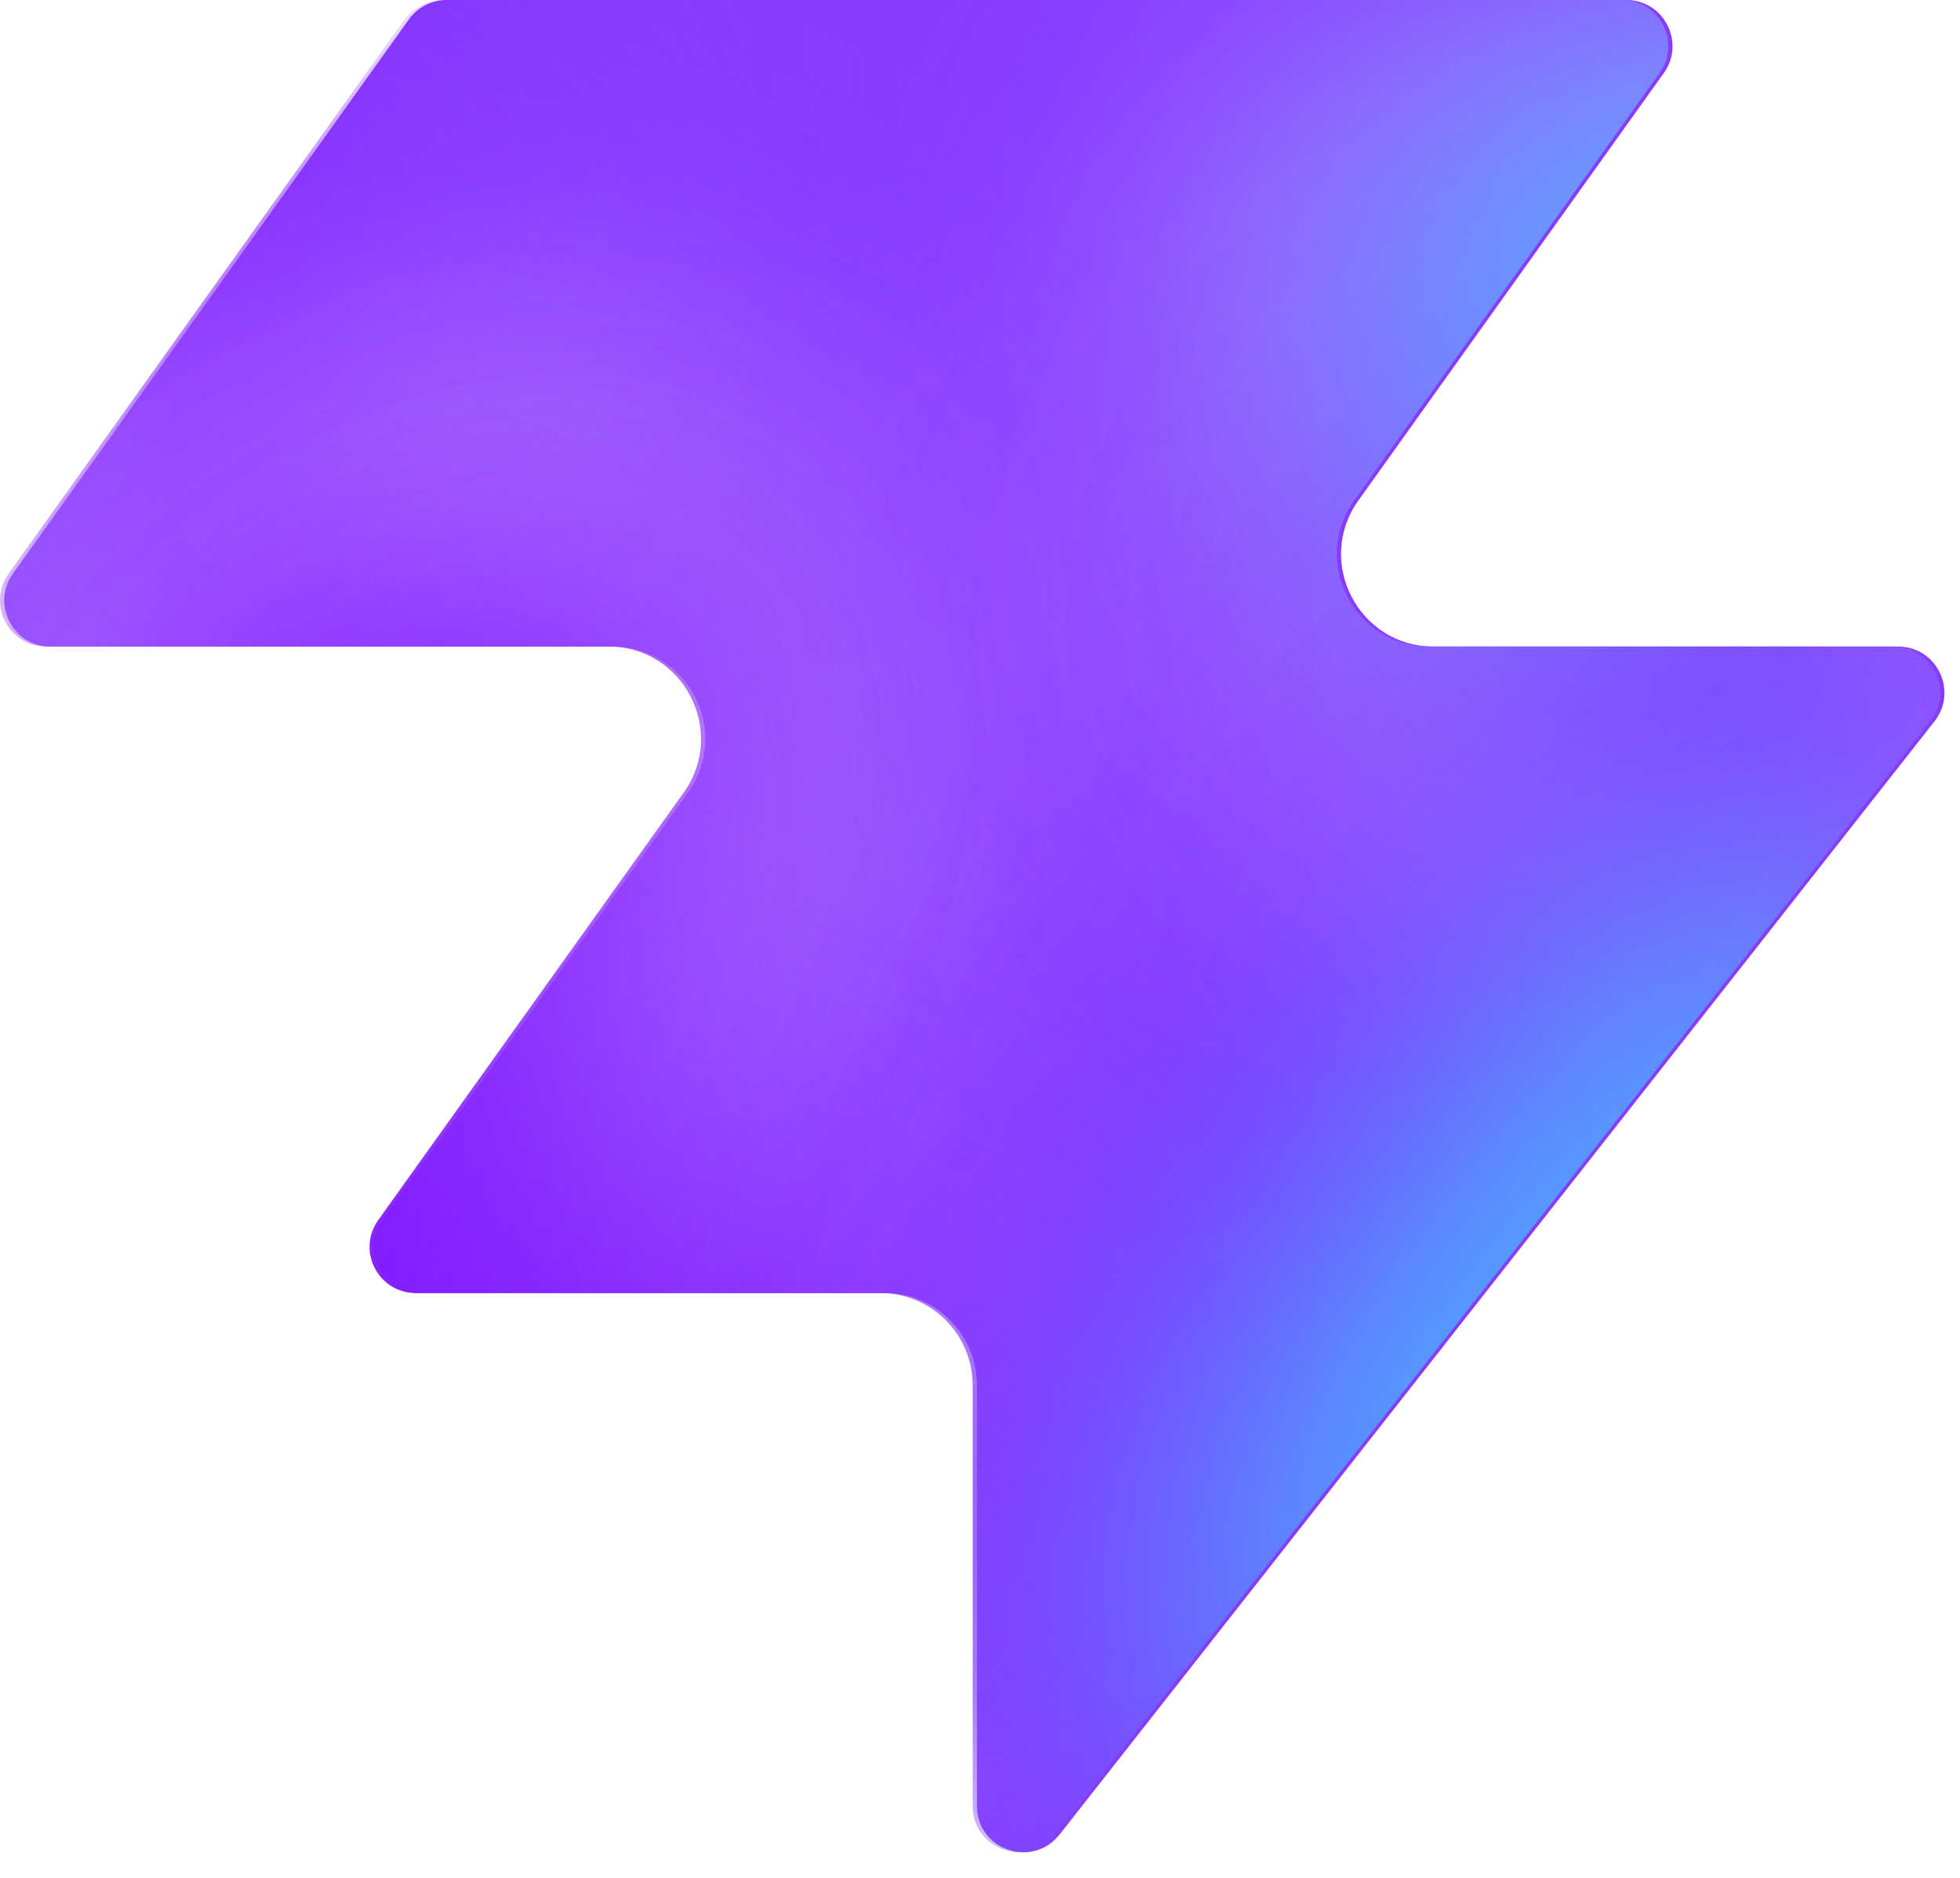
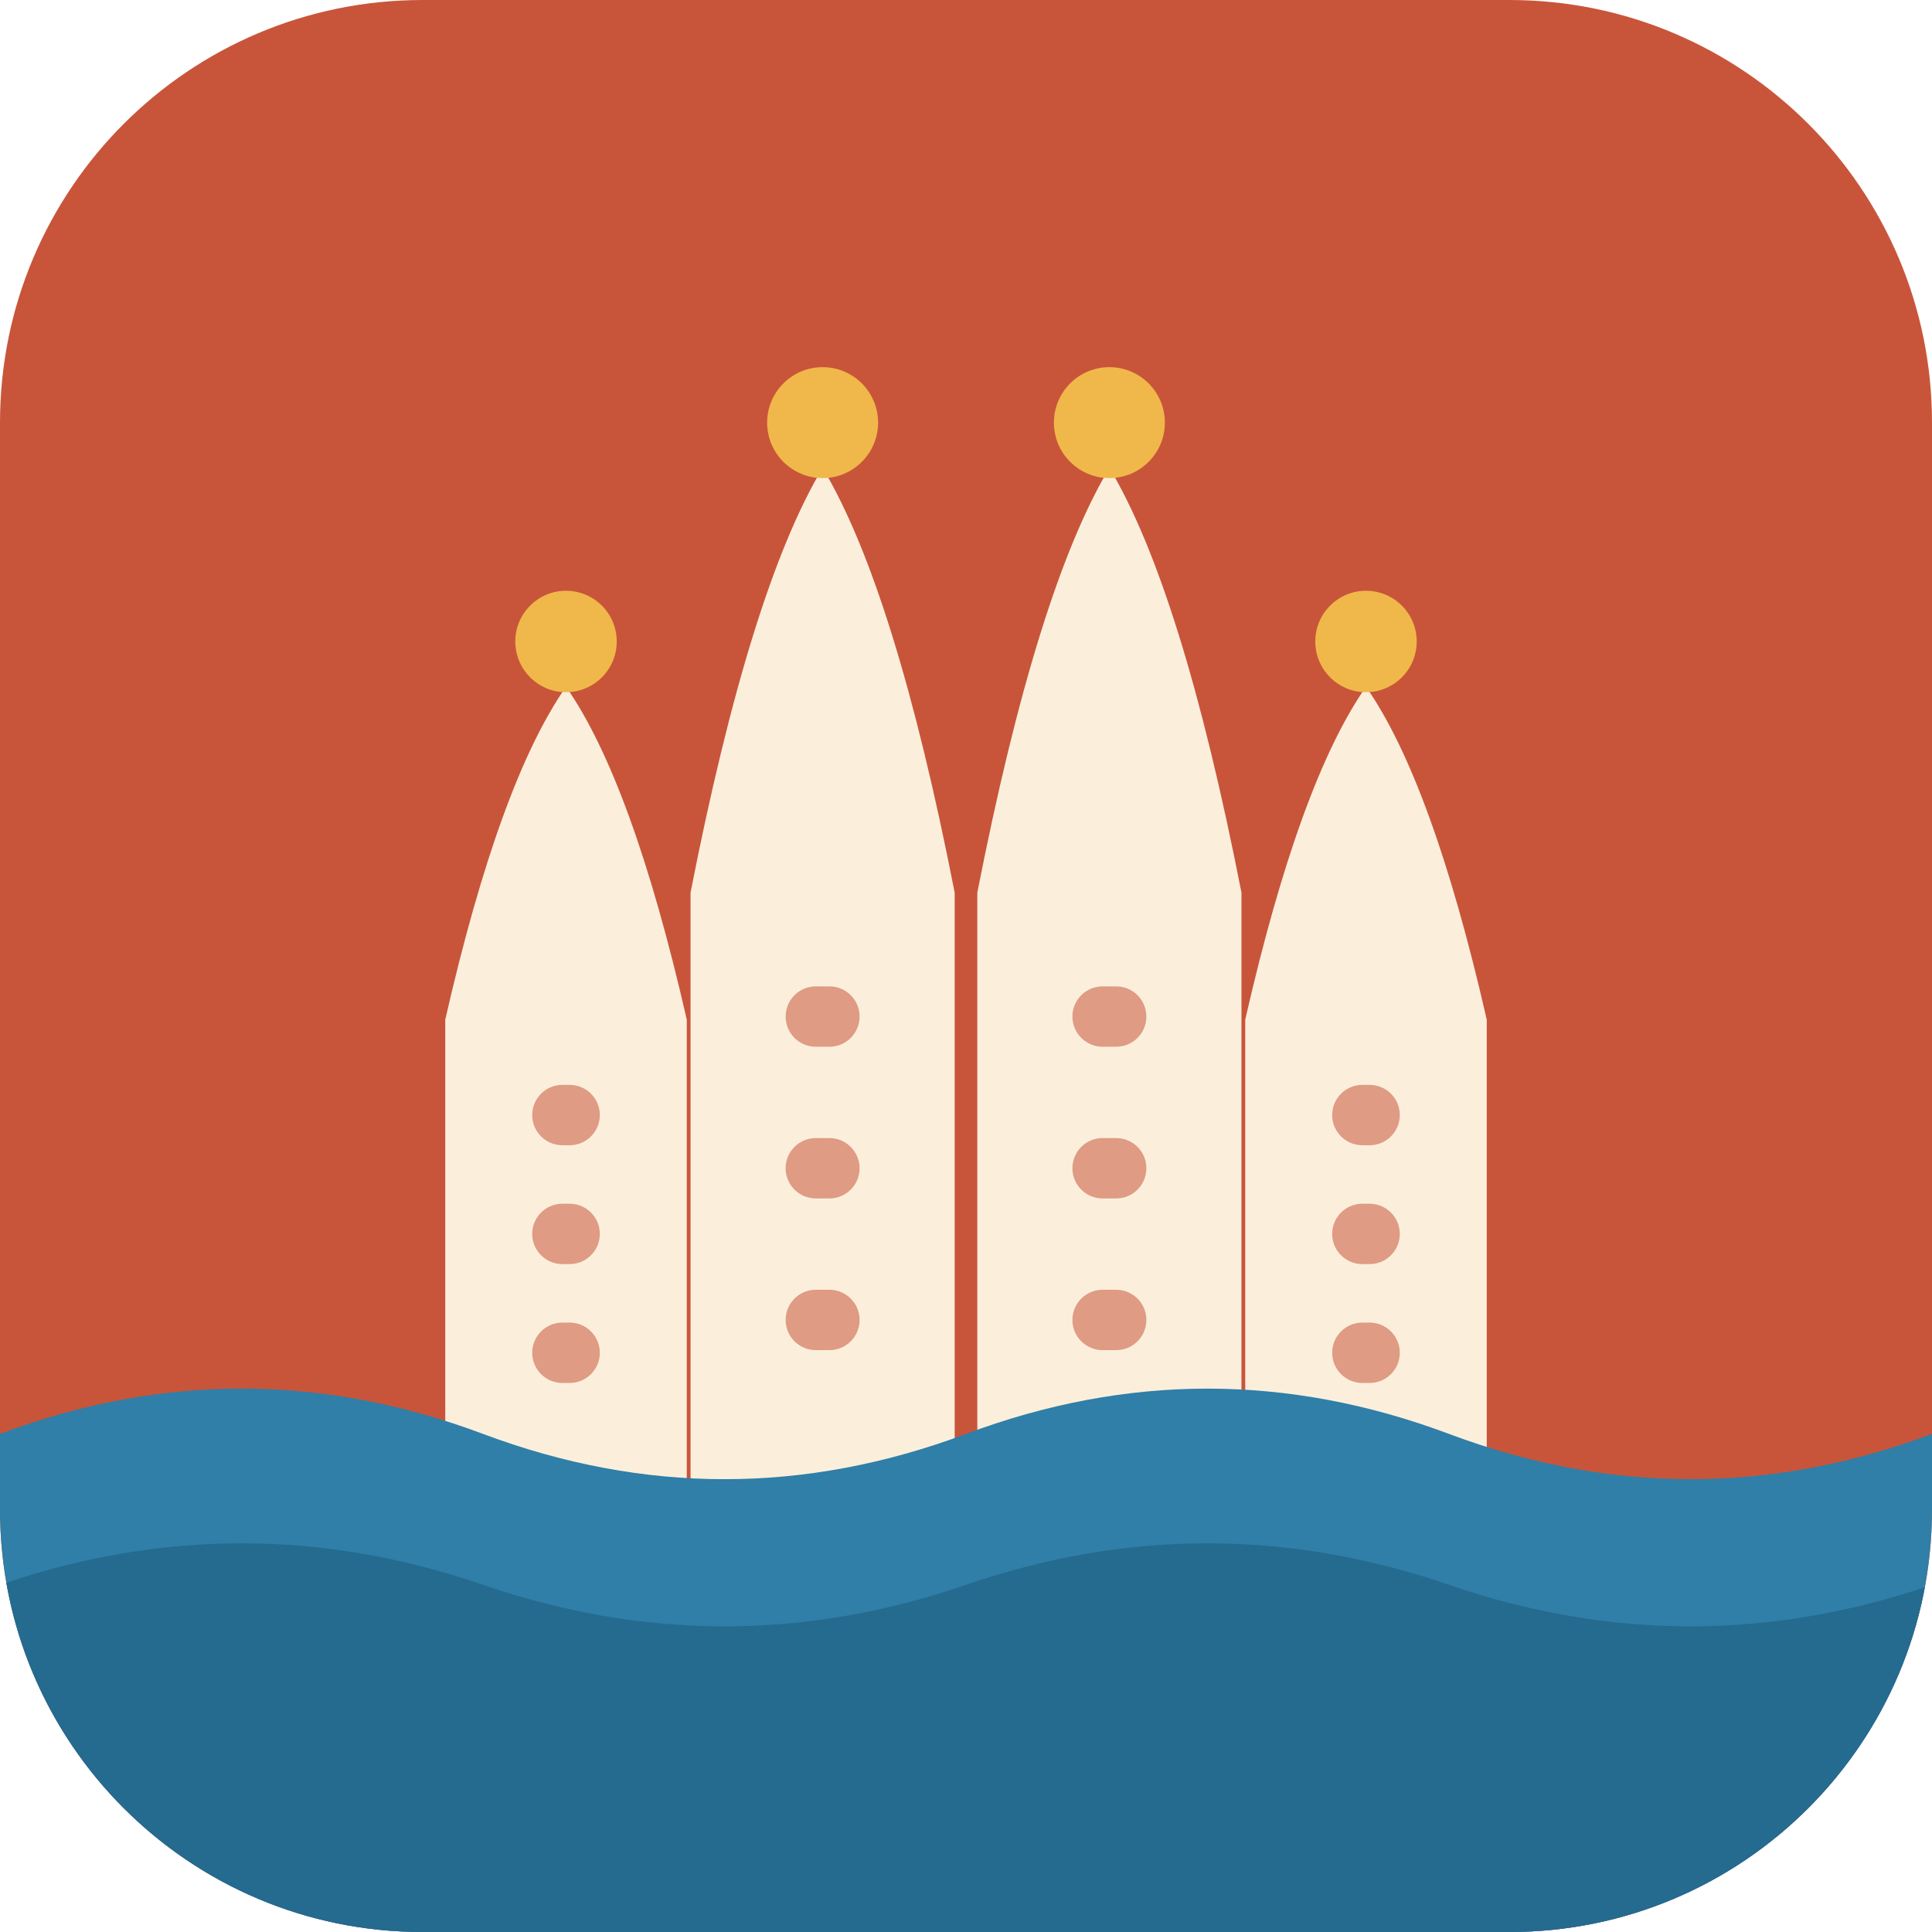
- <svg xmlns="http://www.w3.org/2000/svg" width="48" height="46" fill="none" viewBox="0 0 48 46">
-   <path fill="#863bff" d="M25.946 44.938c-.664.845-2.021.375-2.021-.698V33.937a2.26 2.26 0 0 0-2.262-2.262H10.287c-.92 0-1.456-1.04-.92-1.788l7.48-10.471c1.07-1.497 0-3.578-1.842-3.578H1.237c-.92 0-1.456-1.04-.92-1.788L10.013.474c.214-.297.556-.474.92-.474h28.894c.92 0 1.456 1.04.92 1.788l-7.48 10.471c-1.07 1.498 0 3.579 1.842 3.579h11.377c.943 0 1.473 1.088.89 1.83L25.947 44.94z" style="fill:#863bff;fill:color(display-p3 .525 .23 1);fill-opacity:1" />
-   <mask id="a" width="48" height="46" x="0" y="0" maskUnits="userSpaceOnUse" style="mask-type:alpha">
-     <path fill="#000" d="M25.842 44.938c-.664.844-2.021.375-2.021-.698V33.937a2.26 2.26 0 0 0-2.262-2.262H10.183c-.92 0-1.456-1.04-.92-1.788l7.48-10.471c1.07-1.498 0-3.579-1.842-3.579H1.133c-.92 0-1.456-1.04-.92-1.787L9.91.473c.214-.297.556-.474.92-.474h28.894c.92 0 1.456 1.04.92 1.788l-7.48 10.471c-1.07 1.498 0 3.578 1.842 3.578h11.377c.943 0 1.473 1.088.89 1.832L25.843 44.94z" style="fill:#000;fill-opacity:1" />
-   </mask>
-   <g mask="url(#a)">
-     <g filter="url(#b)">
-       <ellipse cx="5.508" cy="14.704" fill="#ede6ff" rx="5.508" ry="14.704" style="fill:#ede6ff;fill:color(display-p3 .927 .903 1);fill-opacity:1" transform="matrix(.00324 1 1 -.00324 -4.47 31.516)" />
+ <svg xmlns="http://www.w3.org/2000/svg" viewBox="0 0 512 512">
+   <defs>
+     <clipPath id="c">
+       <rect width="512" height="512" rx="112" />
+     </clipPath>
+   </defs>
+   <g clip-path="url(#c)">
+     <rect width="512" height="512" fill="#c8553a" />
+     <g transform="translate(256 256) scale(1) translate(-256 -256)">
+       <path d="M118 392 L118 270.2 Q132.4 207.2 150 182 Q167.6 207.2 182 270.2 L182 392 Z" fill="#fbefdc" />
+       <circle cx="150" cy="170" r="13.44" fill="#f0b84a" />
+       <rect x="141.04" y="287.5" width="17.92" height="16" rx="8" fill="#c8553a" opacity="0.55" />
+       <rect x="141.04" y="319" width="17.92" height="16" rx="8" fill="#c8553a" opacity="0.55" />
+       <rect x="141.04" y="350.5" width="17.92" height="16" rx="8" fill="#c8553a" opacity="0.55" />
+       <path d="M183 392 L183 236.56 Q198.75 156.16 218 124 Q237.25 156.16 253 236.56 L253 392 Z" fill="#fbefdc" />
+       <circle cx="218" cy="112" r="14.7" fill="#f0b84a" />
+       <rect x="208.2" y="261.4" width="19.6" height="16" rx="8" fill="#c8553a" opacity="0.55" />
+       <rect x="208.2" y="301.6" width="19.6" height="16" rx="8" fill="#c8553a" opacity="0.55" />
+       <rect x="208.2" y="341.8" width="19.6" height="16" rx="8" fill="#c8553a" opacity="0.55" />
+       <path d="M259 392 L259 236.56 Q274.75 156.16 294 124 Q313.25 156.16 329 236.56 L329 392 Z" fill="#fbefdc" />
+       <circle cx="294" cy="112" r="14.7" fill="#f0b84a" />
+       <rect x="284.2" y="261.4" width="19.6" height="16" rx="8" fill="#c8553a" opacity="0.55" />
+       <rect x="284.2" y="301.6" width="19.6" height="16" rx="8" fill="#c8553a" opacity="0.55" />
+       <rect x="284.2" y="341.8" width="19.6" height="16" rx="8" fill="#c8553a" opacity="0.55" />
+       <path d="M330 392 L330 270.2 Q344.4 207.2 362 182 Q379.6 207.2 394 270.2 L394 392 Z" fill="#fbefdc" />
+       <circle cx="362" cy="170" r="13.44" fill="#f0b84a" />
+       <rect x="353.04" y="287.5" width="17.92" height="16" rx="8" fill="#c8553a" opacity="0.55" />
+       <rect x="353.04" y="319" width="17.92" height="16" rx="8" fill="#c8553a" opacity="0.55" />
+       <rect x="353.04" y="350.5" width="17.92" height="16" rx="8" fill="#c8553a" opacity="0.55" />
    </g>
-     <g filter="url(#c)">
-       <ellipse cx="10.399" cy="29.851" fill="#ede6ff" rx="10.399" ry="29.851" style="fill:#ede6ff;fill:color(display-p3 .927 .903 1);fill-opacity:1" transform="matrix(.00324 1 1 -.00324 -39.328 7.883)" />
-     </g>
-     <g filter="url(#d)">
-       <ellipse cx="5.508" cy="30.487" fill="#7e14ff" rx="5.508" ry="30.487" style="fill:#7e14ff;fill:color(display-p3 .492 .077 1);fill-opacity:1" transform="rotate(89.814 -25.913 -14.639)scale(1 -1)" />
-     </g>
-     <g filter="url(#e)">
-       <ellipse cx="5.508" cy="30.599" fill="#7e14ff" rx="5.508" ry="30.599" style="fill:#7e14ff;fill:color(display-p3 .492 .077 1);fill-opacity:1" transform="rotate(89.814 -32.644 -3.334)scale(1 -1)" />
-     </g>
-     <g filter="url(#f)">
-       <ellipse cx="5.508" cy="30.599" fill="#7e14ff" rx="5.508" ry="30.599" style="fill:#7e14ff;fill:color(display-p3 .492 .077 1);fill-opacity:1" transform="matrix(.00324 1 1 -.00324 -34.34 30.47)" />
-     </g>
-     <g filter="url(#g)">
-       <ellipse cx="14.072" cy="22.078" fill="#ede6ff" rx="14.072" ry="22.078" style="fill:#ede6ff;fill:color(display-p3 .927 .903 1);fill-opacity:1" transform="rotate(93.35 24.506 48.493)scale(-1 1)" />
-     </g>
-     <g filter="url(#h)">
-       <ellipse cx="3.47" cy="21.501" fill="#7e14ff" rx="3.47" ry="21.501" style="fill:#7e14ff;fill:color(display-p3 .492 .077 1);fill-opacity:1" transform="rotate(89.009 28.708 47.59)scale(-1 1)" />
-     </g>
-     <g filter="url(#i)">
-       <ellipse cx="3.47" cy="21.501" fill="#7e14ff" rx="3.47" ry="21.501" style="fill:#7e14ff;fill:color(display-p3 .492 .077 1);fill-opacity:1" transform="rotate(89.009 28.708 47.59)scale(-1 1)" />
-     </g>
-     <g filter="url(#j)">
-       <ellipse cx=".387" cy="8.972" fill="#7e14ff" rx="4.407" ry="29.108" style="fill:#7e14ff;fill:color(display-p3 .492 .077 1);fill-opacity:1" transform="rotate(39.51 .387 8.972)" />
-     </g>
-     <g filter="url(#k)">
-       <ellipse cx="47.523" cy="-6.092" fill="#7e14ff" rx="4.407" ry="29.108" style="fill:#7e14ff;fill:color(display-p3 .492 .077 1);fill-opacity:1" transform="rotate(37.892 47.523 -6.092)" />
-     </g>
-     <g filter="url(#l)">
-       <ellipse cx="41.412" cy="6.333" fill="#47bfff" rx="5.971" ry="9.665" style="fill:#47bfff;fill:color(display-p3 .28 .748 1);fill-opacity:1" transform="rotate(37.892 41.412 6.333)" />
-     </g>
-     <g filter="url(#m)">
-       <ellipse cx="-1.879" cy="38.332" fill="#7e14ff" rx="4.407" ry="29.108" style="fill:#7e14ff;fill:color(display-p3 .492 .077 1);fill-opacity:1" transform="rotate(37.892 -1.88 38.332)" />
-     </g>
-     <g filter="url(#n)">
-       <ellipse cx="-1.879" cy="38.332" fill="#7e14ff" rx="4.407" ry="29.108" style="fill:#7e14ff;fill:color(display-p3 .492 .077 1);fill-opacity:1" transform="rotate(37.892 -1.88 38.332)" />
-     </g>
-     <g filter="url(#o)">
-       <ellipse cx="35.651" cy="29.907" fill="#7e14ff" rx="4.407" ry="29.108" style="fill:#7e14ff;fill:color(display-p3 .492 .077 1);fill-opacity:1" transform="rotate(37.892 35.651 29.907)" />
-     </g>
-     <g filter="url(#p)">
-       <ellipse cx="38.418" cy="32.4" fill="#47bfff" rx="5.971" ry="15.297" style="fill:#47bfff;fill:color(display-p3 .28 .748 1);fill-opacity:1" transform="rotate(37.892 38.418 32.4)" />
-     </g>
+     <path d="M0 380 Q64 356 128 380 T256 380 T384 380 T512 380 V512 H0 Z" fill="#2f7fa8" />
+     <path d="M0 420 Q64 398 128 420 T256 420 T384 420 T512 420 V512 H0 Z" fill="#256a8f" />
  </g>
-   <defs>
-     <filter id="b" width="60.045" height="41.654" x="-19.77" y="16.149" color-interpolation-filters="sRGB" filterUnits="userSpaceOnUse">
-       <feFlood flood-opacity="0" result="BackgroundImageFix" />
-       <feBlend in="SourceGraphic" in2="BackgroundImageFix" result="shape" />
-       <feGaussianBlur result="effect1_foregroundBlur_2002_17158" stdDeviation="7.659" />
-     </filter>
-     <filter id="c" width="90.34" height="51.437" x="-54.613" y="-7.533" color-interpolation-filters="sRGB" filterUnits="userSpaceOnUse">
-       <feFlood flood-opacity="0" result="BackgroundImageFix" />
-       <feBlend in="SourceGraphic" in2="BackgroundImageFix" result="shape" />
-       <feGaussianBlur result="effect1_foregroundBlur_2002_17158" stdDeviation="7.659" />
-     </filter>
-     <filter id="d" width="79.355" height="29.4" x="-49.64" y="2.03" color-interpolation-filters="sRGB" filterUnits="userSpaceOnUse">
-       <feFlood flood-opacity="0" result="BackgroundImageFix" />
-       <feBlend in="SourceGraphic" in2="BackgroundImageFix" result="shape" />
-       <feGaussianBlur result="effect1_foregroundBlur_2002_17158" stdDeviation="4.596" />
-     </filter>
-     <filter id="e" width="79.579" height="29.4" x="-45.045" y="20.029" color-interpolation-filters="sRGB" filterUnits="userSpaceOnUse">
-       <feFlood flood-opacity="0" result="BackgroundImageFix" />
-       <feBlend in="SourceGraphic" in2="BackgroundImageFix" result="shape" />
-       <feGaussianBlur result="effect1_foregroundBlur_2002_17158" stdDeviation="4.596" />
-     </filter>
-     <filter id="f" width="79.579" height="29.4" x="-43.513" y="21.178" color-interpolation-filters="sRGB" filterUnits="userSpaceOnUse">
-       <feFlood flood-opacity="0" result="BackgroundImageFix" />
-       <feBlend in="SourceGraphic" in2="BackgroundImageFix" result="shape" />
-       <feGaussianBlur result="effect1_foregroundBlur_2002_17158" stdDeviation="4.596" />
-     </filter>
-     <filter id="g" width="74.749" height="58.852" x="15.756" y="-17.901" color-interpolation-filters="sRGB" filterUnits="userSpaceOnUse">
-       <feFlood flood-opacity="0" result="BackgroundImageFix" />
-       <feBlend in="SourceGraphic" in2="BackgroundImageFix" result="shape" />
-       <feGaussianBlur result="effect1_foregroundBlur_2002_17158" stdDeviation="7.659" />
-     </filter>
-     <filter id="h" width="61.377" height="25.362" x="23.548" y="2.284" color-interpolation-filters="sRGB" filterUnits="userSpaceOnUse">
-       <feFlood flood-opacity="0" result="BackgroundImageFix" />
-       <feBlend in="SourceGraphic" in2="BackgroundImageFix" result="shape" />
-       <feGaussianBlur result="effect1_foregroundBlur_2002_17158" stdDeviation="4.596" />
-     </filter>
-     <filter id="i" width="61.377" height="25.362" x="23.548" y="2.284" color-interpolation-filters="sRGB" filterUnits="userSpaceOnUse">
-       <feFlood flood-opacity="0" result="BackgroundImageFix" />
-       <feBlend in="SourceGraphic" in2="BackgroundImageFix" result="shape" />
-       <feGaussianBlur result="effect1_foregroundBlur_2002_17158" stdDeviation="4.596" />
-     </filter>
-     <filter id="j" width="56.045" height="63.649" x="-27.636" y="-22.853" color-interpolation-filters="sRGB" filterUnits="userSpaceOnUse">
-       <feFlood flood-opacity="0" result="BackgroundImageFix" />
-       <feBlend in="SourceGraphic" in2="BackgroundImageFix" result="shape" />
-       <feGaussianBlur result="effect1_foregroundBlur_2002_17158" stdDeviation="4.596" />
-     </filter>
-     <filter id="k" width="54.814" height="64.646" x="20.116" y="-38.415" color-interpolation-filters="sRGB" filterUnits="userSpaceOnUse">
-       <feFlood flood-opacity="0" result="BackgroundImageFix" />
-       <feBlend in="SourceGraphic" in2="BackgroundImageFix" result="shape" />
-       <feGaussianBlur result="effect1_foregroundBlur_2002_17158" stdDeviation="4.596" />
-     </filter>
-     <filter id="l" width="33.541" height="35.313" x="24.641" y="-11.323" color-interpolation-filters="sRGB" filterUnits="userSpaceOnUse">
-       <feFlood flood-opacity="0" result="BackgroundImageFix" />
-       <feBlend in="SourceGraphic" in2="BackgroundImageFix" result="shape" />
-       <feGaussianBlur result="effect1_foregroundBlur_2002_17158" stdDeviation="4.596" />
-     </filter>
-     <filter id="m" width="54.814" height="64.646" x="-29.286" y="6.009" color-interpolation-filters="sRGB" filterUnits="userSpaceOnUse">
-       <feFlood flood-opacity="0" result="BackgroundImageFix" />
-       <feBlend in="SourceGraphic" in2="BackgroundImageFix" result="shape" />
-       <feGaussianBlur result="effect1_foregroundBlur_2002_17158" stdDeviation="4.596" />
-     </filter>
-     <filter id="n" width="54.814" height="64.646" x="-29.286" y="6.009" color-interpolation-filters="sRGB" filterUnits="userSpaceOnUse">
-       <feFlood flood-opacity="0" result="BackgroundImageFix" />
-       <feBlend in="SourceGraphic" in2="BackgroundImageFix" result="shape" />
-       <feGaussianBlur result="effect1_foregroundBlur_2002_17158" stdDeviation="4.596" />
-     </filter>
-     <filter id="o" width="54.814" height="64.646" x="8.244" y="-2.416" color-interpolation-filters="sRGB" filterUnits="userSpaceOnUse">
-       <feFlood flood-opacity="0" result="BackgroundImageFix" />
-       <feBlend in="SourceGraphic" in2="BackgroundImageFix" result="shape" />
-       <feGaussianBlur result="effect1_foregroundBlur_2002_17158" stdDeviation="4.596" />
-     </filter>
-     <filter id="p" width="39.409" height="43.623" x="18.713" y="10.588" color-interpolation-filters="sRGB" filterUnits="userSpaceOnUse">
-       <feFlood flood-opacity="0" result="BackgroundImageFix" />
-       <feBlend in="SourceGraphic" in2="BackgroundImageFix" result="shape" />
-       <feGaussianBlur result="effect1_foregroundBlur_2002_17158" stdDeviation="4.596" />
-     </filter>
-   </defs>
</svg>
